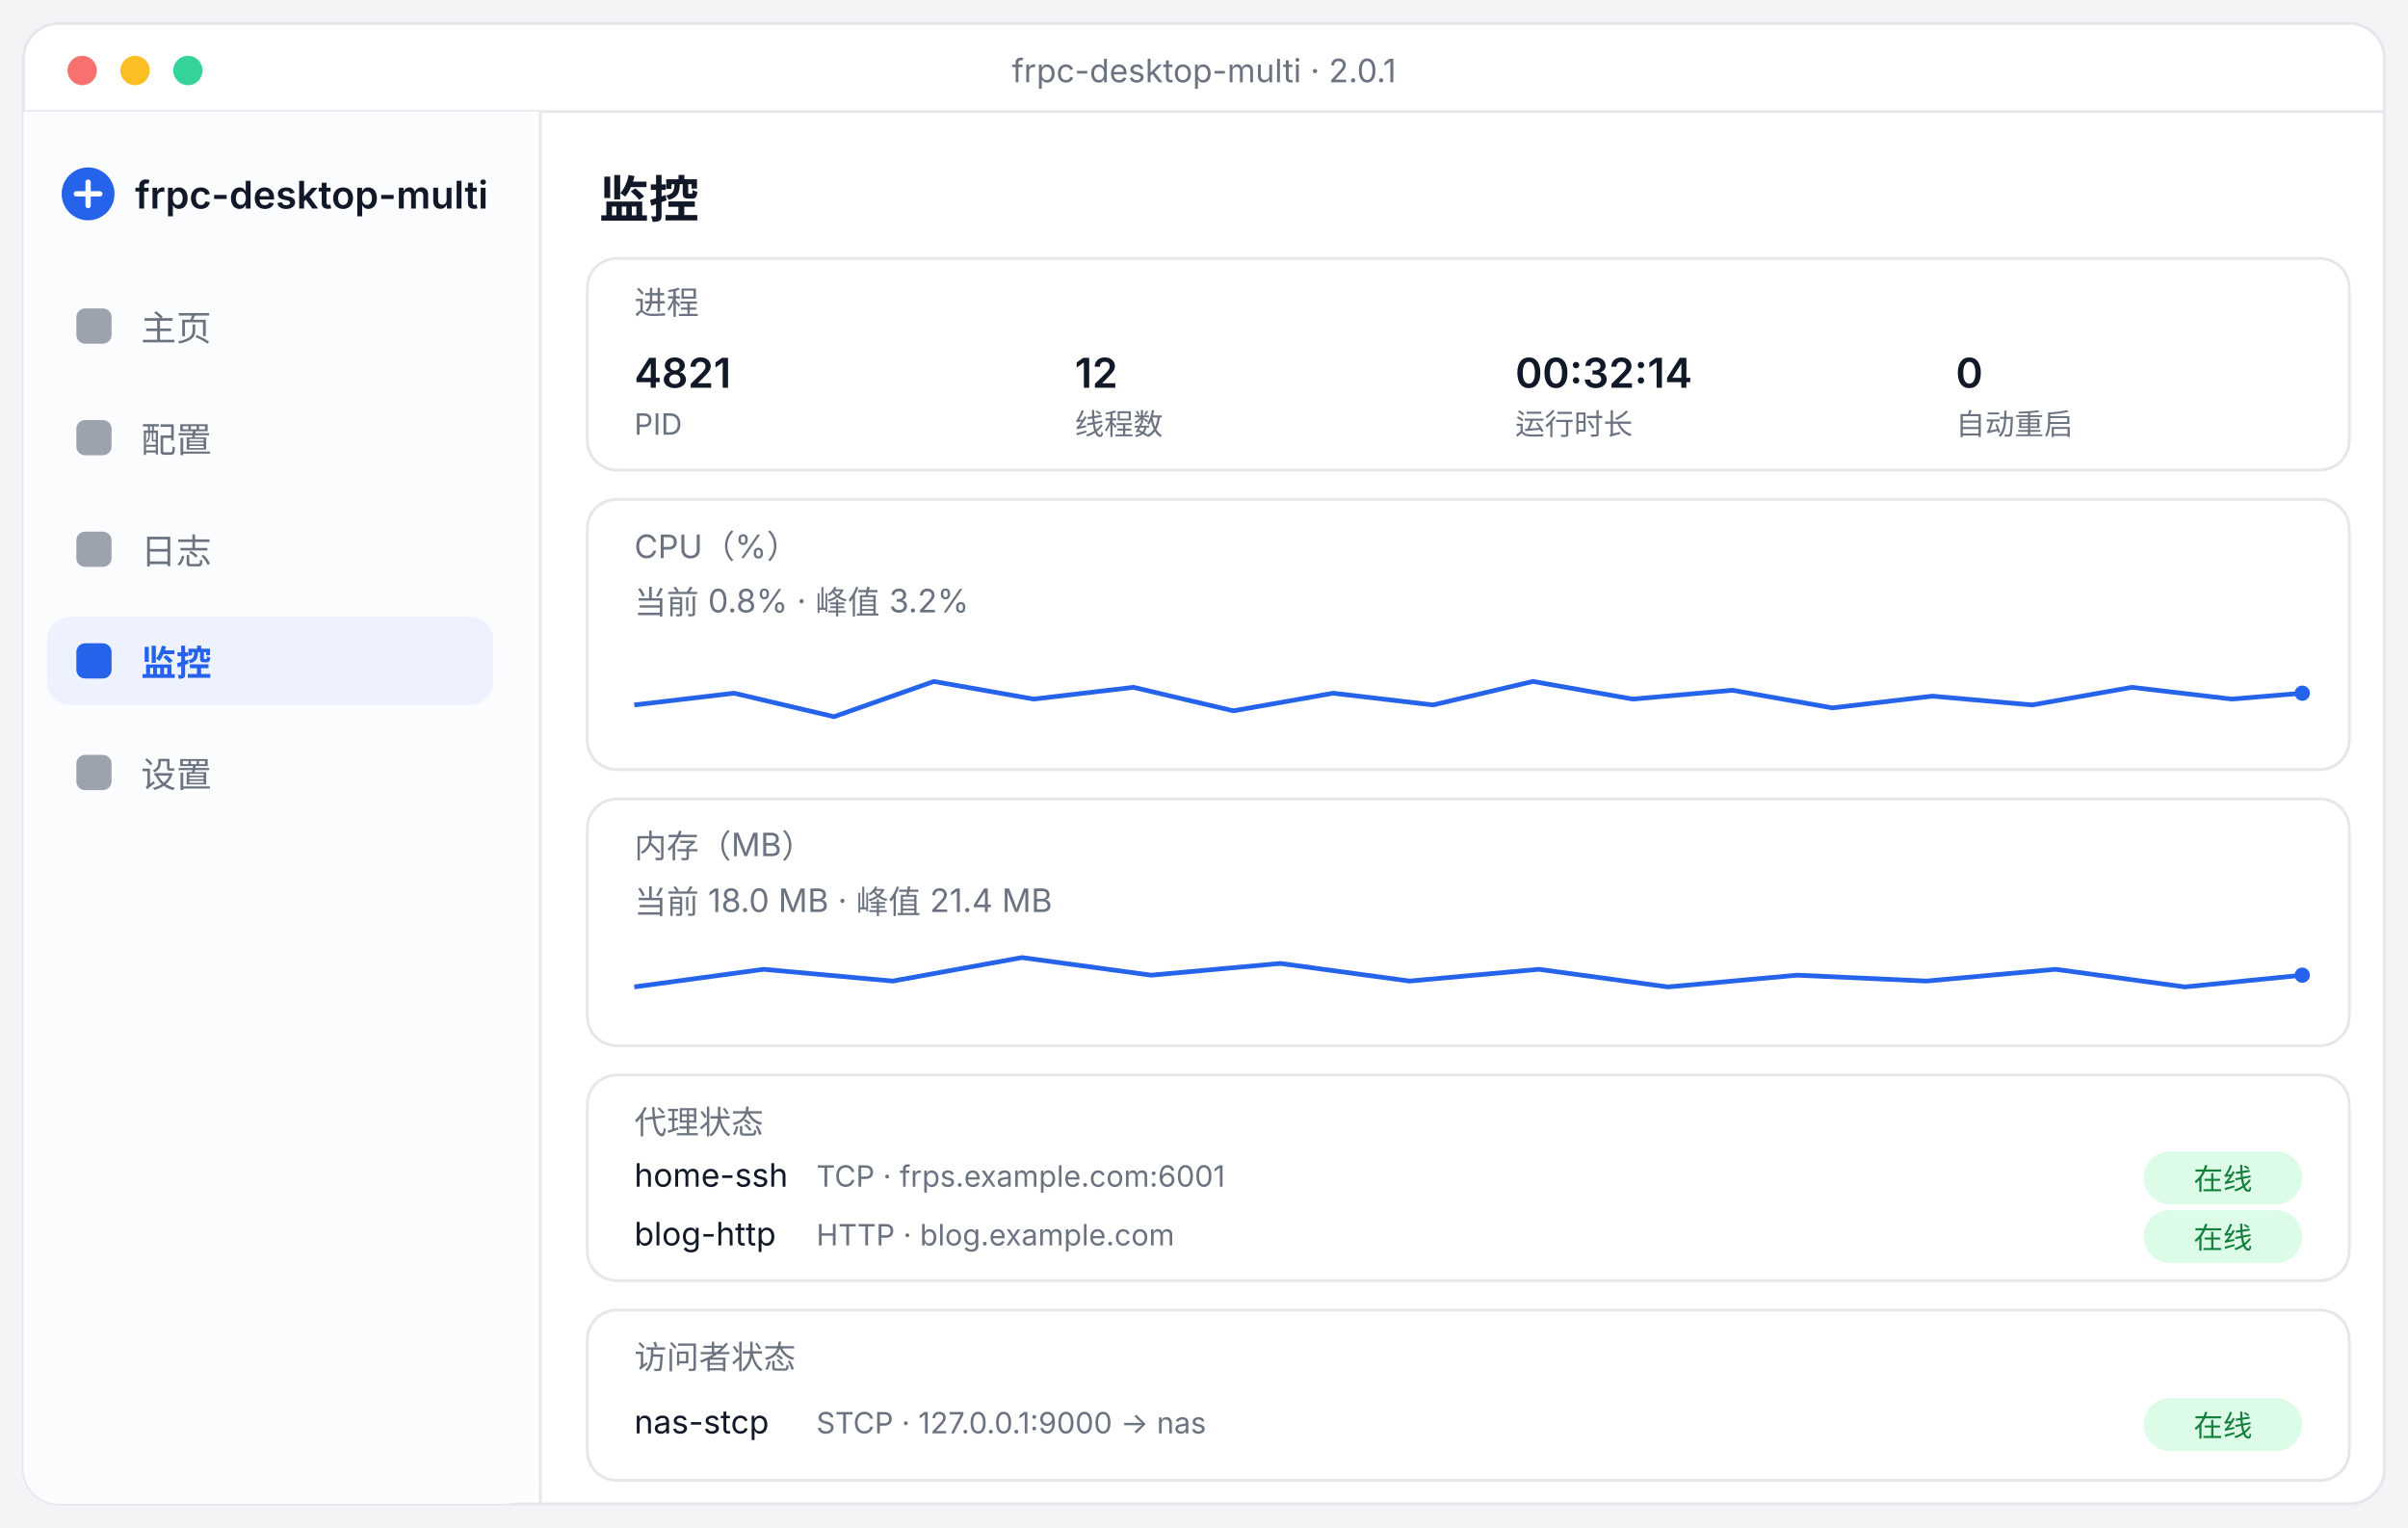
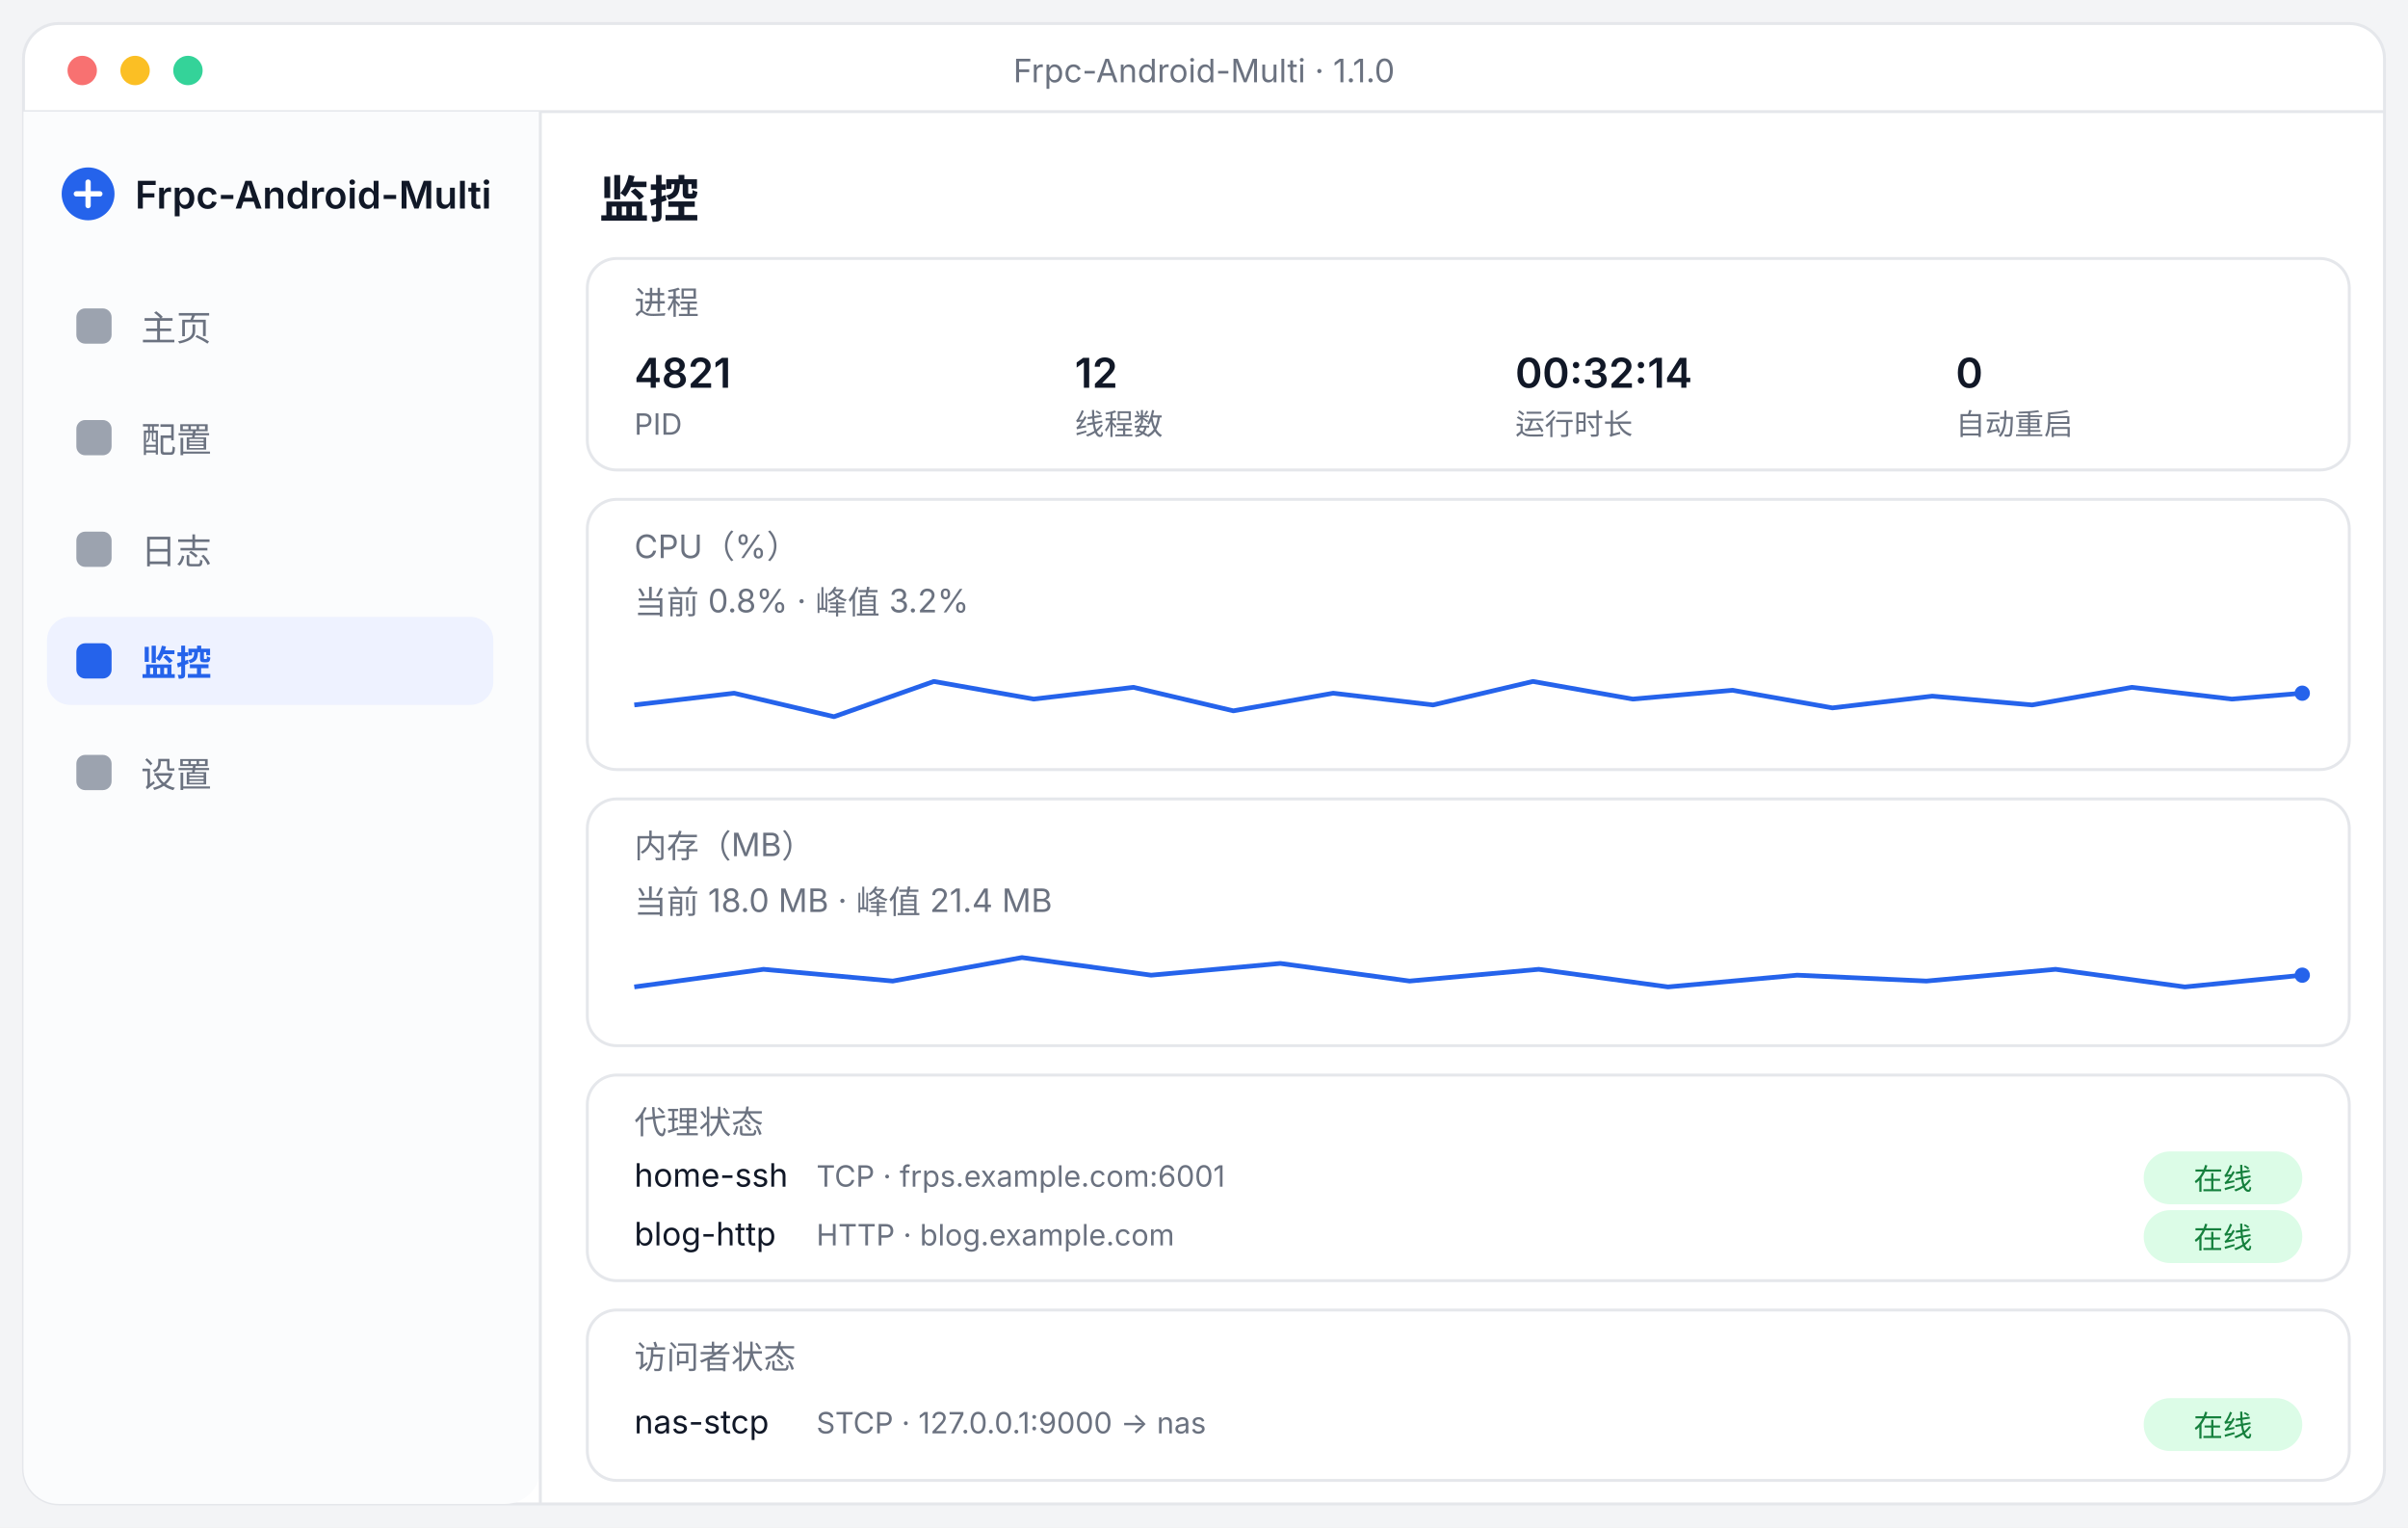
- <svg xmlns="http://www.w3.org/2000/svg" font-family="-apple-system, Segoe UI, PingFang SC, Microsoft YaHei, sans-serif" viewBox="0 0 820 520" width="820" height="520" role="img" aria-label="frpc-desktop-multi 桌面端监控页">
+ <svg xmlns="http://www.w3.org/2000/svg" font-family="-apple-system, Segoe UI, PingFang SC, Microsoft YaHei, sans-serif" viewBox="0 0 820 520" width="820" height="520" role="img" aria-label="Frpc-Android-Multi 桌面端监控页">
  <defs>
  </defs>
  <rect width="820" height="520" fill="#f3f4f6" />
  <rect x="8" y="8" width="804" height="504" rx="12" fill="#ffffff" stroke="#e5e7eb" />
  <circle cx="28" cy="24" r="5" fill="#f87171" />
  <circle cx="46" cy="24" r="5" fill="#fbbf24" />
  <circle cx="64" cy="24" r="5" fill="#34d399" />
-   <text fill="#6b7280" x="410" y="28" font-size="11" text-anchor="middle">frpc-desktop-multi · 2.0.1</text>
+   <text fill="#6b7280" x="410" y="28" font-size="11" text-anchor="middle">Frpc-Android-Multi · 1.1.0</text>
  <line x1="8" y1="38" x2="812" y2="38" stroke="#e5e7eb" />
  <path d="M8 38h176v462a12 12 0 0 1-12 12H20a12 12 0 0 1-12-12V38z" fill="#fbfcfd" />
  <line x1="184" y1="38" x2="184" y2="512" stroke="#e5e7eb" />
  <circle cx="30" cy="66" r="9" fill="#2563eb" />
  <path d="M26 66h8M30 62v8" stroke="#ffffff" stroke-width="1.8" stroke-linecap="round" />
-   <text fill="#111827" x="46" y="71" font-size="13" font-weight="600">frpc-desktop-multi</text>
+   <text fill="#111827" x="46" y="71" font-size="13" font-weight="600">Frpc-Android-Multi</text>
  <rect x="26" y="105" width="12" height="12" rx="3" fill="#9ca3af" />
  <text fill="#6b7280" x="48" y="116" font-size="12">主页</text>
  <rect x="26" y="143" width="12" height="12" rx="3" fill="#9ca3af" />
  <text fill="#6b7280" x="48" y="154" font-size="12">配置</text>
  <rect x="26" y="181" width="12" height="12" rx="3" fill="#9ca3af" />
  <text fill="#6b7280" x="48" y="192" font-size="12">日志</text>
  <rect x="16" y="210" width="152" height="30" rx="8" fill="#eef2ff" />
  <rect x="26" y="219" width="12" height="12" rx="3" fill="#2563eb" />
  <text fill="#2563eb" x="48" y="230" font-size="12" font-weight="600">监控</text>
  <rect x="26" y="257" width="12" height="12" rx="3" fill="#9ca3af" />
  <text fill="#6b7280" x="48" y="268" font-size="12">设置</text>
  <text fill="#111827" x="204" y="74" font-size="17" font-weight="600">监控</text>
  <rect x="200" y="88" width="600" height="72" rx="10" fill="#ffffff" stroke="#e5e7eb" />
  <text fill="#6b7280" x="216" y="107" font-size="11">进程</text>
  <text fill="#111827" x="216" y="132" font-size="14" font-weight="600">4821</text>
  <text fill="#6b7280" x="216" y="148" font-size="10">PID</text>
  <text fill="#111827" x="366" y="132" font-size="14" font-weight="600">12</text>
  <text fill="#6b7280" x="366" y="148" font-size="10">线程数</text>
  <text fill="#111827" x="516" y="132" font-size="14" font-weight="600">00:32:14</text>
  <text fill="#6b7280" x="516" y="148" font-size="10">运行时长</text>
  <text fill="#111827" x="666" y="132" font-size="14" font-weight="600">0</text>
  <text fill="#6b7280" x="666" y="148" font-size="10">自动重启</text>
  <rect x="200" y="170" width="600" height="92" rx="10" fill="#ffffff" stroke="#e5e7eb" />
  <text fill="#6b7280" x="216" y="190" font-size="11">CPU（%）</text>
  <text fill="#6b7280" x="216" y="209" font-size="11">当前 0.8% · 峰值 3.2%</text>
  <polyline points="216,240 250,236 284,244 318,232 352,238 386,234 420,242 454,236 488,240 522,232 556,238 590,235 624,241 658,237 692,240 726,234 760,238 784,236" fill="none" stroke="#2563eb" stroke-width="1.6" stroke-linejoin="round" />
  <circle cx="784" cy="236" r="2.6" fill="#2563eb" />
  <rect x="200" y="272" width="600" height="84" rx="10" fill="#ffffff" stroke="#e5e7eb" />
  <text fill="#6b7280" x="216" y="292" font-size="11">内存（MB）</text>
  <text fill="#6b7280" x="216" y="311" font-size="11">当前 18.0 MB · 峰值 21.4 MB</text>
  <polyline points="216,336 260,330 304,334 348,326 392,332 436,328 480,334 524,330 568,336 612,332 656,334 700,330 744,336 784,332" fill="none" stroke="#2563eb" stroke-width="1.6" stroke-linejoin="round" />
  <circle cx="784" cy="332" r="2.6" fill="#2563eb" />
  <rect x="200" y="366" width="600" height="70" rx="10" fill="#ffffff" stroke="#e5e7eb" />
  <text fill="#6b7280" x="216" y="386" font-size="11">代理状态</text>
  <text fill="#111827" x="216" y="404" font-size="11">home-ssh</text>
  <text fill="#6b7280" x="278" y="404" font-size="10">TCP · frps.example.com:6001</text>
  <rect x="730" y="392" width="54" height="18" rx="9" fill="#dcfce7" />
  <text x="757" y="405" fill="#15803d" font-size="10" text-anchor="middle">在线</text>
  <text fill="#111827" x="216" y="424" font-size="11">blog-http</text>
  <text fill="#6b7280" x="278" y="424" font-size="10">HTTP · blog.example.com</text>
  <rect x="730" y="412" width="54" height="18" rx="9" fill="#dcfce7" />
  <text x="757" y="425" fill="#15803d" font-size="10" text-anchor="middle">在线</text>
  <rect x="200" y="446" width="600" height="58" rx="10" fill="#ffffff" stroke="#e5e7eb" />
  <text fill="#6b7280" x="216" y="466" font-size="11">访问者状态</text>
  <text fill="#111827" x="216" y="488" font-size="11">nas-stcp</text>
  <text fill="#6b7280" x="278" y="488" font-size="10">STCP · 127.0.0.1:9000 → nas</text>
  <rect x="730" y="476" width="54" height="18" rx="9" fill="#dcfce7" />
  <text x="757" y="489" fill="#15803d" font-size="10" text-anchor="middle">在线</text>
</svg>
